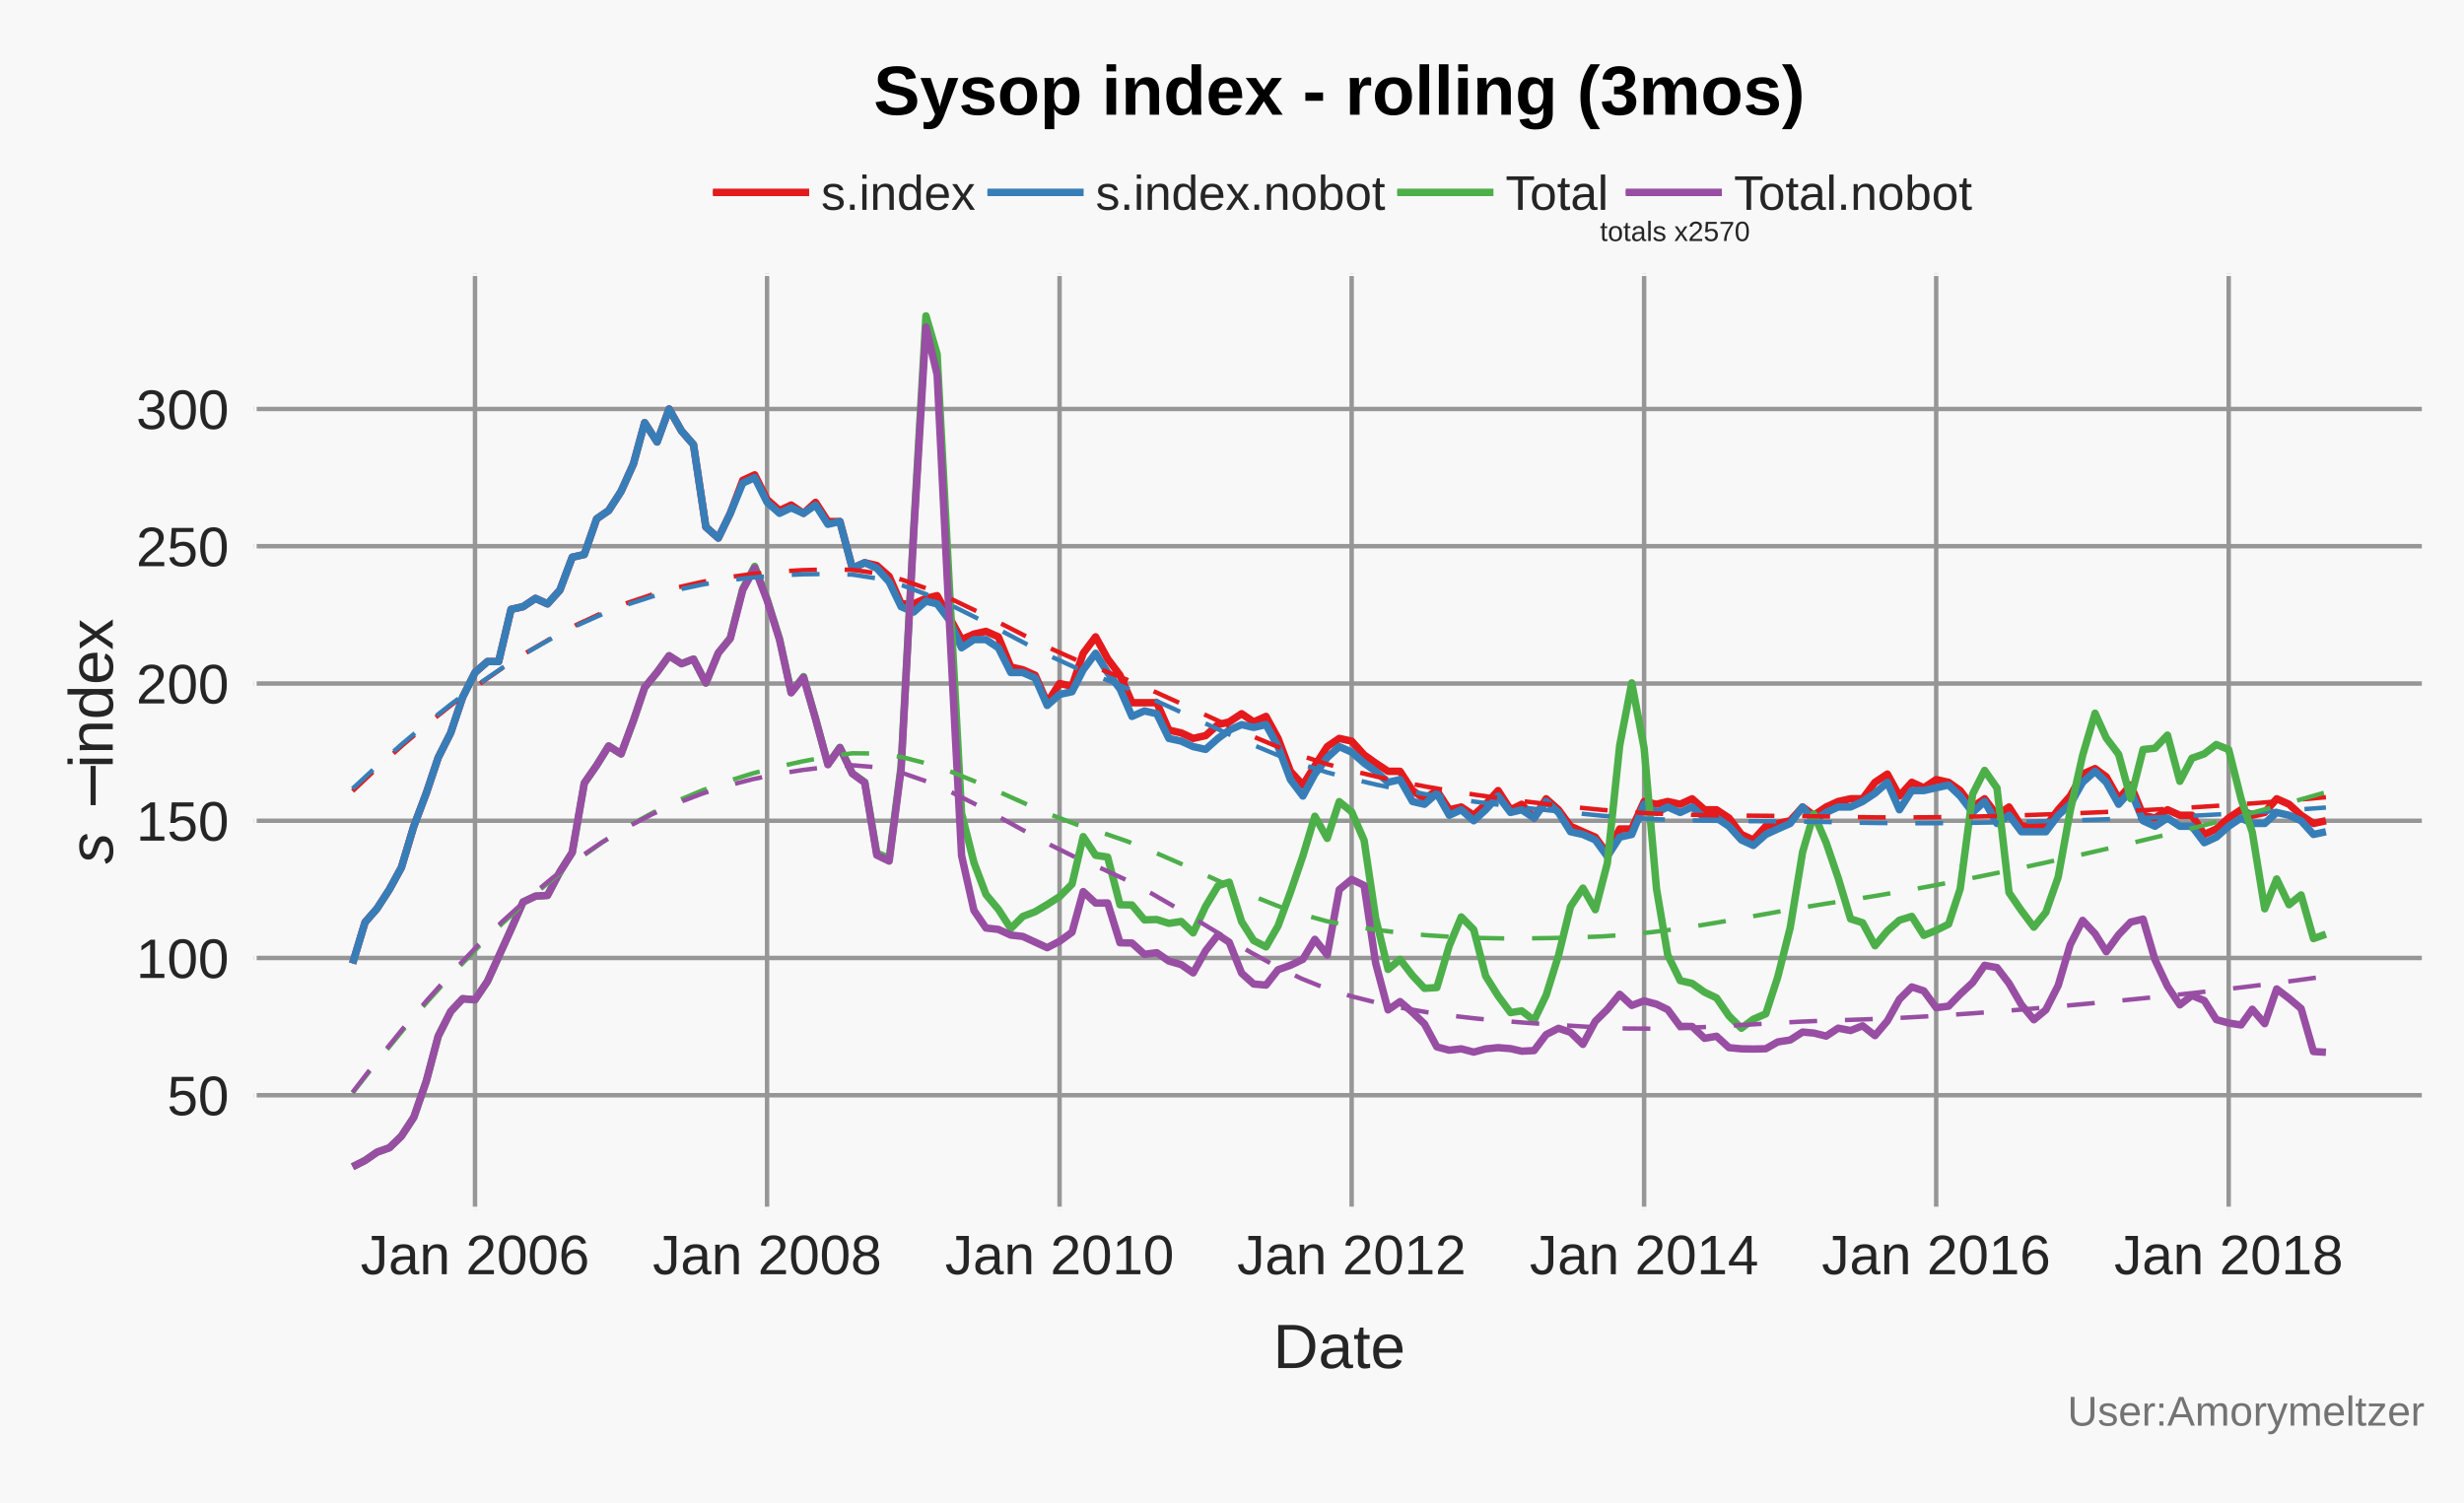
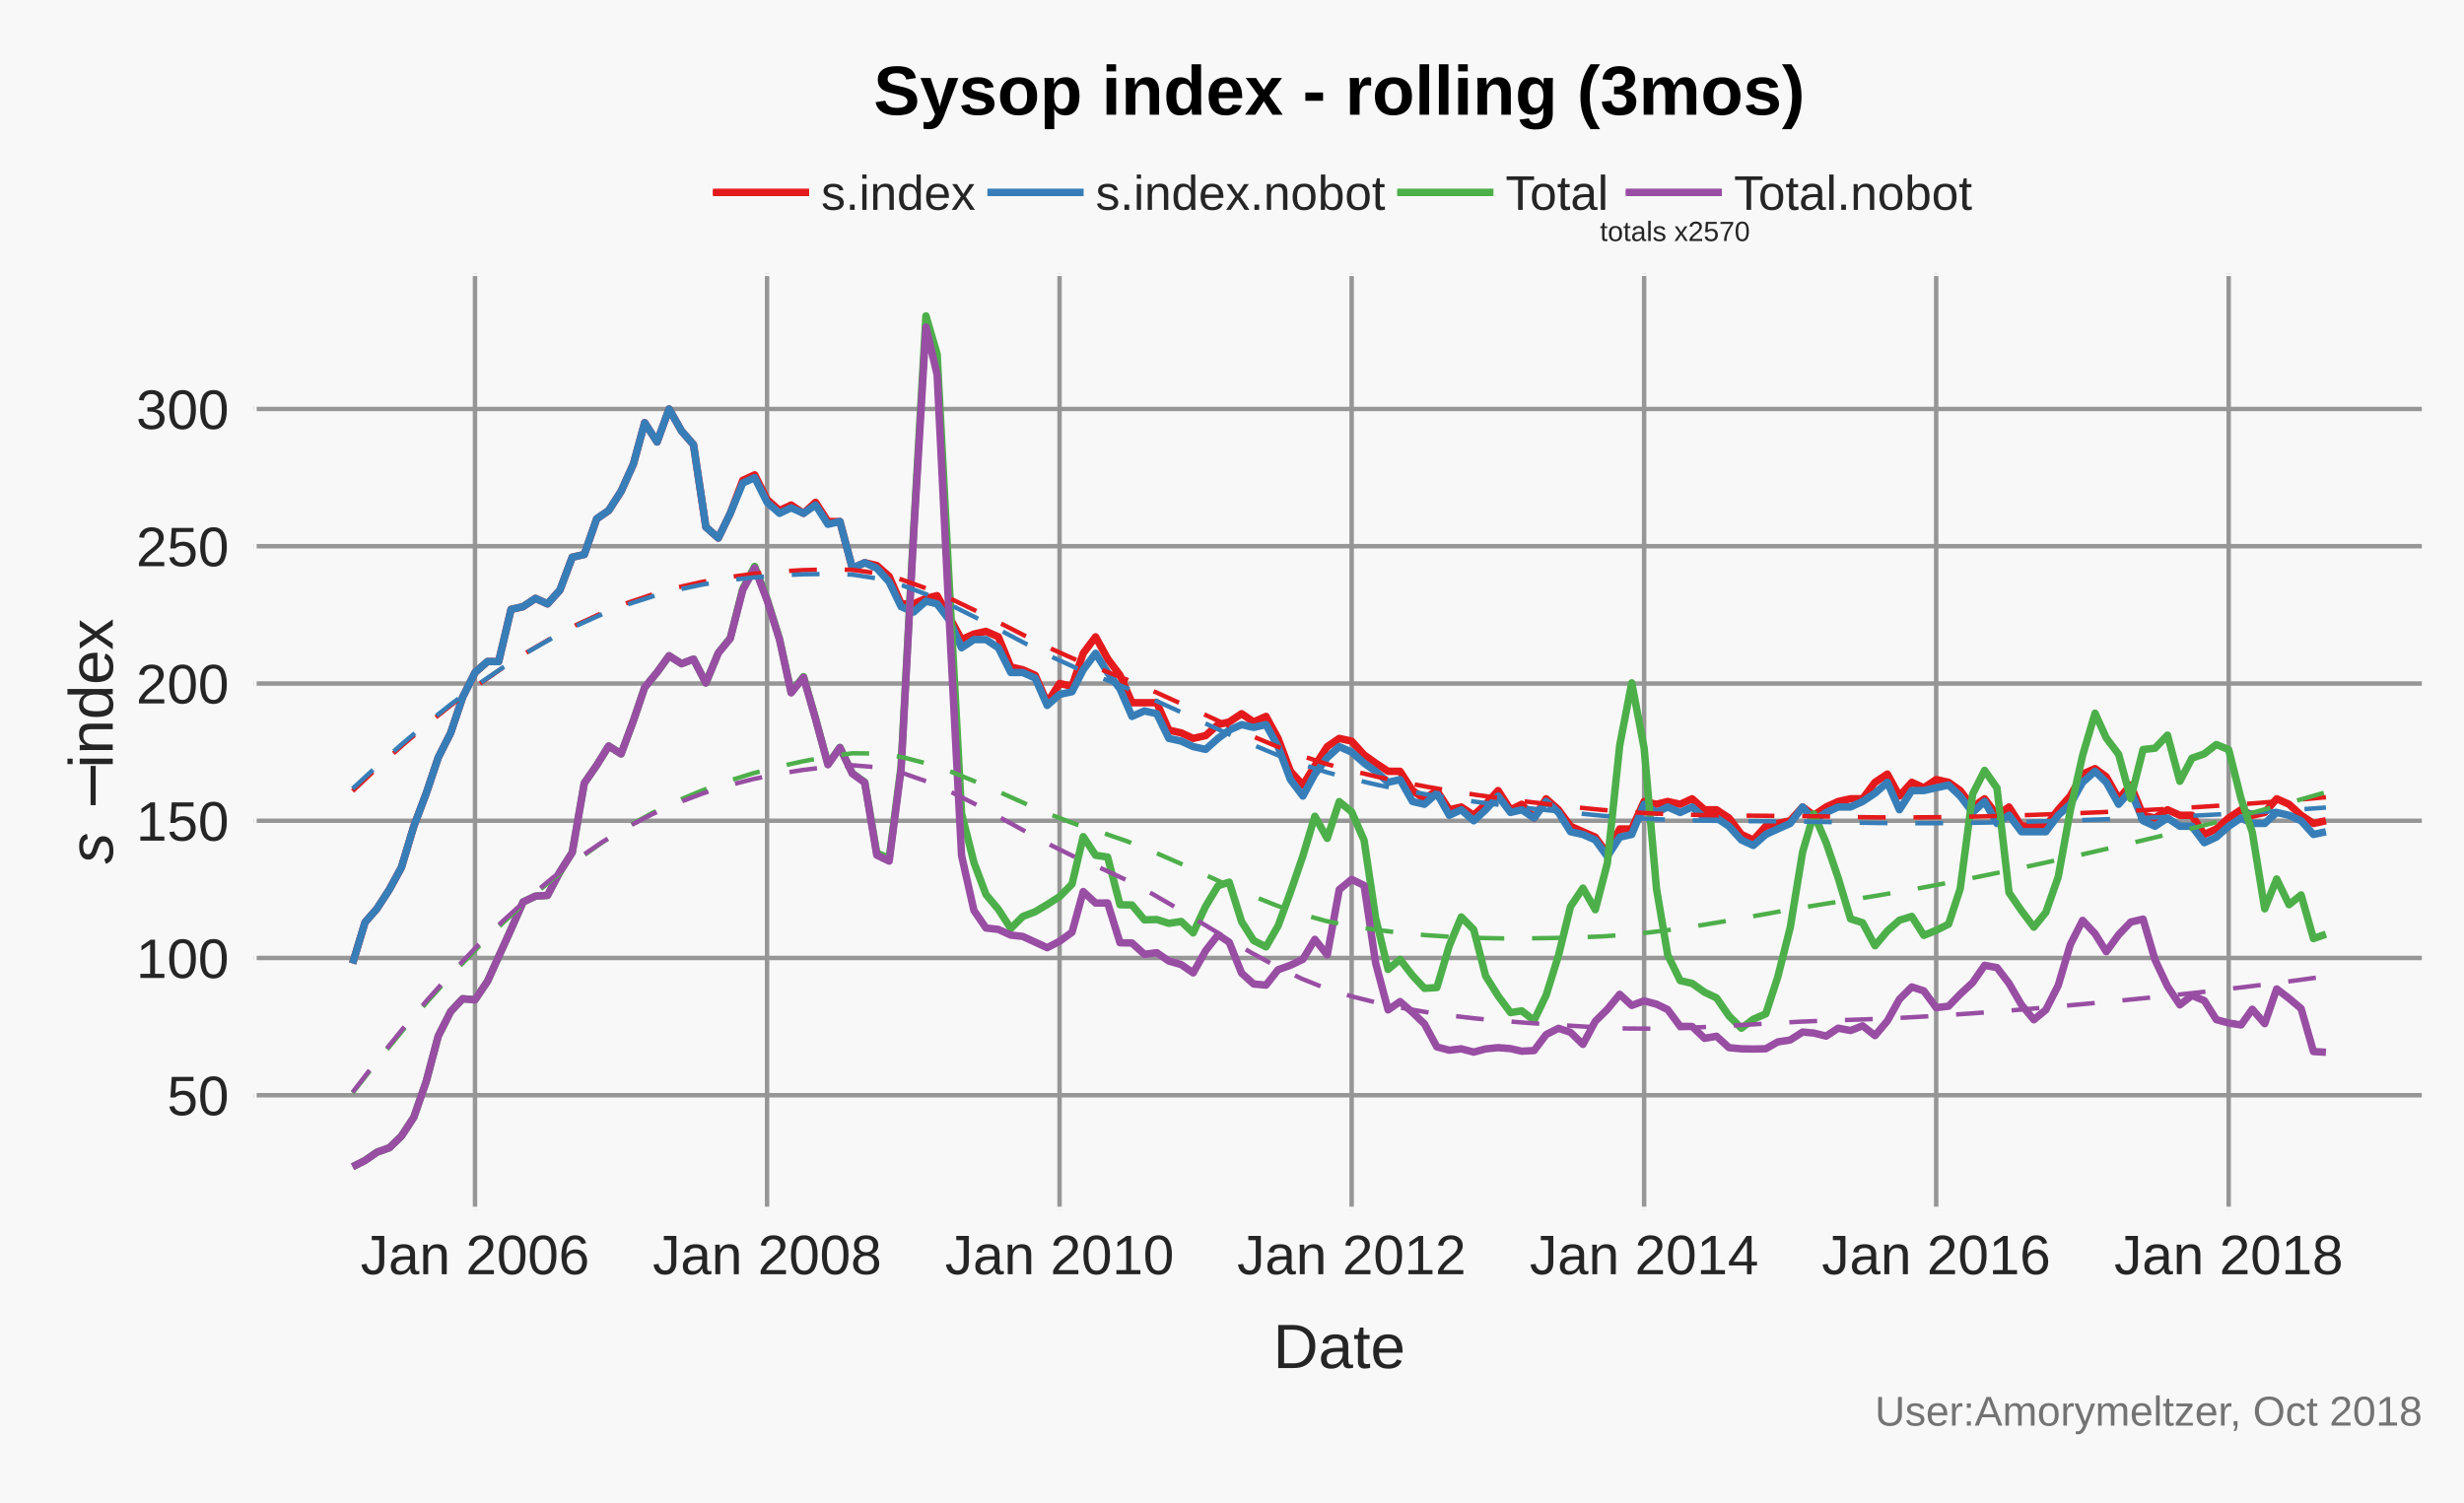
<svg xmlns="http://www.w3.org/2000/svg" viewBox="0 0 354.24 216.00">
  <defs>
    <style type="text/css">
    line, polyline, path, rect, circle {
      fill: none;
      stroke: #000000;
      stroke-linecap: round;
      stroke-linejoin: round;
      stroke-miterlimit: 10.00;
    }
  </style>
  </defs>
  <rect width="100%" height="100%" style="stroke: none; fill: #FFFFFF;" />
  <rect x="0.00" y="0.00" width="354.24" height="216.00" style="stroke-width: 0.78; stroke: #F8F8F8; fill: #F8F8F8;" />
  <defs>
    <clipPath id="cpMzYuNTA4OHwzNDguNTcxfDE3My44Njl8MzkuMjkwNg==">
      <rect x="36.51" y="39.29" width="312.06" height="134.58" />
    </clipPath>
  </defs>
  <rect x="36.51" y="39.29" width="312.06" height="134.58" style="stroke-width: 0.78; stroke: #F8F8F8; fill: #F8F8F8;" clip-path="url(#cpMzYuNTA4OHwzNDguNTcxfDE3My44Njl8MzkuMjkwNg==)" />
  <polyline points="36.51,157.46 348.57,157.46 " style="stroke-width: 0.64; stroke: #969696; stroke-linecap: butt;" clip-path="url(#cpMzYuNTA4OHwzNDguNTcxfDE3My44Njl8MzkuMjkwNg==)" />
  <polyline points="36.51,137.73 348.57,137.73 " style="stroke-width: 0.64; stroke: #969696; stroke-linecap: butt;" clip-path="url(#cpMzYuNTA4OHwzNDguNTcxfDE3My44Njl8MzkuMjkwNg==)" />
  <polyline points="36.51,118.00 348.57,118.00 " style="stroke-width: 0.64; stroke: #969696; stroke-linecap: butt;" clip-path="url(#cpMzYuNTA4OHwzNDguNTcxfDE3My44Njl8MzkuMjkwNg==)" />
  <polyline points="36.51,98.27 348.57,98.27 " style="stroke-width: 0.64; stroke: #969696; stroke-linecap: butt;" clip-path="url(#cpMzYuNTA4OHwzNDguNTcxfDE3My44Njl8MzkuMjkwNg==)" />
  <polyline points="36.51,78.53 348.57,78.53 " style="stroke-width: 0.64; stroke: #969696; stroke-linecap: butt;" clip-path="url(#cpMzYuNTA4OHwzNDguNTcxfDE3My44Njl8MzkuMjkwNg==)" />
  <polyline points="36.51,58.80 348.57,58.80 " style="stroke-width: 0.64; stroke: #969696; stroke-linecap: butt;" clip-path="url(#cpMzYuNTA4OHwzNDguNTcxfDE3My44Njl8MzkuMjkwNg==)" />
  <polyline points="68.29,173.87 68.29,39.29 " style="stroke-width: 0.64; stroke: #969696; stroke-linecap: butt;" clip-path="url(#cpMzYuNTA4OHwzNDguNTcxfDE3My44Njl8MzkuMjkwNg==)" />
  <polyline points="110.28,173.87 110.28,39.29 " style="stroke-width: 0.64; stroke: #969696; stroke-linecap: butt;" clip-path="url(#cpMzYuNTA4OHwzNDguNTcxfDE3My44Njl8MzkuMjkwNg==)" />
  <polyline points="152.33,173.87 152.33,39.29 " style="stroke-width: 0.64; stroke: #969696; stroke-linecap: butt;" clip-path="url(#cpMzYuNTA4OHwzNDguNTcxfDE3My44Njl8MzkuMjkwNg==)" />
  <polyline points="194.32,173.87 194.32,39.29 " style="stroke-width: 0.64; stroke: #969696; stroke-linecap: butt;" clip-path="url(#cpMzYuNTA4OHwzNDguNTcxfDE3My44Njl8MzkuMjkwNg==)" />
  <polyline points="236.37,173.87 236.37,39.29 " style="stroke-width: 0.64; stroke: #969696; stroke-linecap: butt;" clip-path="url(#cpMzYuNTA4OHwzNDguNTcxfDE3My44Njl8MzkuMjkwNg==)" />
  <polyline points="278.36,173.87 278.36,39.29 " style="stroke-width: 0.64; stroke: #969696; stroke-linecap: butt;" clip-path="url(#cpMzYuNTA4OHwzNDguNTcxfDE3My44Njl8MzkuMjkwNg==)" />
  <polyline points="320.41,173.87 320.41,39.29 " style="stroke-width: 0.64; stroke: #969696; stroke-linecap: butt;" clip-path="url(#cpMzYuNTA4OHwzNDguNTcxfDE3My44Njl8MzkuMjkwNg==)" />
  <polyline points="50.69,138.52 52.48,132.60 54.20,130.63 55.99,127.86 57.71,124.71 59.49,118.79 61.28,114.05 63.00,108.92 64.79,105.37 66.51,100.24 68.29,96.69 70.08,95.11 71.69,95.11 73.47,87.61 75.20,87.22 76.98,86.03 78.71,86.82 80.49,84.85 82.27,80.11 84.00,79.72 85.78,74.59 87.51,73.40 89.29,70.64 91.07,66.69 92.68,60.77 94.47,63.54 96.19,58.80 97.98,61.96 99.70,63.93 101.48,75.77 103.27,77.35 104.99,73.80 106.78,69.06 108.50,68.27 110.28,71.82 112.07,73.40 113.74,72.61 115.52,73.80 117.25,72.22 119.03,74.98 120.75,74.98 122.54,81.69 124.32,80.90 126.05,81.30 127.83,82.87 129.55,86.82 131.34,86.82 133.12,86.03 134.73,85.64 136.51,88.79 138.24,91.95 140.02,91.16 141.75,90.77 143.53,91.56 145.32,95.90 147.04,96.29 148.82,97.08 150.55,101.03 152.33,98.27 154.12,98.66 155.73,93.92 157.51,91.56 159.24,94.71 161.02,97.08 162.74,101.03 164.53,101.03 166.31,101.03 168.04,104.97 169.82,105.37 171.54,106.16 173.33,105.76 175.11,104.18 176.72,103.79 178.50,102.61 180.23,103.79 182.01,103.00 183.74,106.16 185.52,110.89 187.31,112.87 189.03,110.10 190.81,107.34 192.54,106.16 194.32,106.55 196.11,108.53 197.77,109.71 199.56,110.89 201.28,110.89 203.07,113.66 204.79,114.84 206.57,113.66 208.36,116.42 210.08,116.02 211.87,117.21 213.59,115.63 215.38,113.66 217.16,116.42 218.77,115.63 220.55,117.60 222.28,114.84 224.06,116.42 225.79,118.79 227.57,119.58 229.35,120.36 231.08,122.73 232.86,119.18 234.59,119.18 236.37,115.23 238.15,115.63 239.76,115.23 241.55,115.63 243.27,114.84 245.06,116.42 246.78,116.42 248.57,117.60 250.35,119.97 252.07,120.76 253.86,118.79 255.58,118.39 257.37,118.00 259.15,116.02 260.76,117.21 262.54,116.02 264.27,115.23 266.05,114.84 267.78,114.84 269.56,112.47 271.34,111.29 273.07,114.45 274.85,112.47 276.58,113.26 278.36,112.08 280.14,112.47 281.81,113.66 283.60,116.02 285.32,114.84 287.10,117.21 288.83,116.02 290.61,118.79 292.40,118.79 294.12,118.79 295.90,116.42 297.63,114.45 299.41,111.29 301.20,110.50 302.81,111.68 304.59,114.84 306.32,112.87 308.10,117.21 309.82,117.60 311.61,116.42 313.39,117.21 315.12,117.21 316.90,119.97 318.63,119.18 320.41,117.60 322.19,116.42 323.80,117.21 325.59,116.81 327.31,114.84 329.09,115.63 330.82,117.21 332.60,118.39 334.39,118.00 " style="stroke-width: 1.07; stroke: #E41A1C; stroke-linecap: butt;" clip-path="url(#cpMzYuNTA4OHwzNDguNTcxfDE3My44Njl8MzkuMjkwNg==)" />
  <polyline points="50.69,138.52 52.48,132.60 54.20,130.63 55.99,127.86 57.71,124.71 59.49,118.79 61.28,114.05 63.00,108.92 64.79,105.37 66.51,100.24 68.29,96.69 70.08,95.11 71.69,95.11 73.47,87.61 75.20,87.22 76.98,86.03 78.71,86.82 80.49,84.85 82.27,80.11 84.00,79.72 85.78,74.59 87.51,73.40 89.29,70.64 91.07,66.69 92.68,60.77 94.47,63.54 96.19,58.80 97.98,61.96 99.70,63.93 101.48,75.77 103.27,77.35 104.99,73.80 106.78,69.46 108.50,68.67 110.28,72.22 112.07,73.80 113.74,73.01 115.52,73.80 117.25,72.61 119.03,75.38 120.75,74.98 122.54,81.69 124.32,80.90 126.05,81.69 127.83,83.66 129.55,87.22 131.34,88.00 133.12,86.43 134.73,86.82 136.51,89.19 138.24,93.13 140.02,91.95 141.75,91.95 143.53,93.13 145.32,96.69 147.04,96.69 148.82,97.48 150.55,101.42 152.33,99.84 154.12,99.45 155.73,96.29 157.51,93.92 159.24,96.69 161.02,99.05 162.74,103.00 164.53,102.21 166.31,102.61 168.04,106.16 169.82,106.55 171.54,107.34 173.33,107.74 175.11,106.16 176.72,104.97 178.50,104.18 180.23,104.58 182.01,104.18 183.74,107.34 185.52,112.08 187.31,114.45 189.03,111.29 190.81,108.92 192.54,107.34 194.32,108.13 196.11,109.71 197.77,110.89 199.56,112.47 201.28,112.08 203.07,115.23 204.79,115.63 206.57,114.05 208.36,117.21 210.08,116.42 211.87,118.00 213.59,116.42 215.38,114.45 217.16,116.81 218.77,116.42 220.55,117.60 222.28,115.23 224.06,116.81 225.79,119.58 227.57,119.97 229.35,120.76 231.08,123.13 232.86,120.36 234.59,119.97 236.37,115.63 238.15,116.81 239.76,116.02 241.55,116.81 243.27,116.02 245.06,117.60 246.78,117.60 248.57,118.79 250.35,120.76 252.07,121.55 253.86,119.97 255.58,119.18 257.37,118.39 259.15,116.02 260.76,118.00 262.54,116.81 264.27,116.02 266.05,116.02 267.78,115.23 269.56,114.05 271.34,112.47 273.07,116.42 274.85,113.66 276.58,113.66 278.36,113.26 280.14,112.87 281.81,114.45 283.60,116.81 285.32,115.23 287.10,118.39 288.83,117.21 290.61,119.58 292.40,119.58 294.12,119.58 295.90,117.21 297.63,115.63 299.41,112.47 301.20,110.89 302.81,112.47 304.59,115.63 306.32,113.66 308.10,118.00 309.82,118.79 311.61,117.60 313.39,118.79 315.12,118.79 316.90,121.15 318.63,120.36 320.41,118.79 322.19,117.60 323.80,118.39 325.59,118.39 327.31,116.81 329.09,117.21 330.82,118.00 332.60,119.97 334.39,119.58 " style="stroke-width: 1.07; stroke: #377EB8; stroke-linecap: butt;" clip-path="url(#cpMzYuNTA4OHwzNDguNTcxfDE3My44Njl8MzkuMjkwNg==)" />
  <polyline points="50.69,167.75 52.48,166.84 54.20,165.65 55.99,165.01 57.71,163.34 59.49,160.63 61.28,155.46 63.00,148.97 64.79,145.43 66.51,143.59 68.29,143.74 70.08,141.09 71.69,137.53 73.47,133.61 75.20,129.68 76.98,128.84 78.71,128.73 80.49,125.35 82.27,122.55 84.00,112.59 85.78,110.03 87.51,107.25 89.29,108.39 91.07,103.60 92.68,98.84 94.47,96.65 96.19,94.28 97.98,95.42 99.70,94.76 101.48,98.19 103.27,93.87 104.99,91.72 106.78,84.65 108.50,81.42 110.28,86.13 112.07,91.86 113.74,99.54 115.52,97.28 117.25,103.30 119.03,109.87 120.75,107.45 122.54,111.19 124.32,112.45 126.05,122.66 127.83,123.41 129.55,110.15 131.34,76.40 133.12,45.41 134.73,50.92 136.51,84.71 138.24,116.93 140.02,124.01 141.75,128.60 143.53,130.73 145.32,133.49 147.04,131.76 148.82,131.08 150.55,130.05 152.33,128.91 154.12,127.11 155.73,120.28 157.51,122.96 159.24,123.22 161.02,130.08 162.74,130.11 164.53,132.25 166.31,132.20 168.04,132.75 169.82,132.48 171.54,134.12 173.33,130.30 175.11,127.35 176.72,126.83 178.50,132.50 180.23,135.22 182.01,136.13 183.74,133.12 185.52,128.29 187.31,123.06 189.03,117.35 190.81,120.53 192.54,115.25 194.32,116.71 196.11,120.81 197.77,131.99 199.56,139.37 201.28,137.93 203.07,140.25 204.79,142.09 206.57,141.98 208.36,135.97 210.08,131.83 211.87,133.65 213.59,140.33 215.38,143.18 217.16,145.58 218.77,145.33 220.55,146.70 222.28,143.09 224.06,137.37 225.79,130.33 227.57,127.68 229.35,130.79 231.08,124.11 232.86,107.16 234.59,98.18 236.37,107.57 238.15,127.78 239.76,137.29 241.55,140.98 243.27,141.38 245.06,142.65 246.78,143.47 248.57,146.06 250.35,147.83 252.07,146.53 253.86,145.76 255.58,140.47 257.37,133.37 259.15,122.51 260.76,117.03 262.54,121.15 264.27,126.23 266.05,132.11 267.78,132.66 269.56,135.97 271.34,133.84 273.07,132.30 274.85,131.75 276.58,134.48 278.36,133.75 280.14,132.87 281.81,127.78 283.60,114.16 285.32,110.76 287.10,113.30 288.83,128.33 290.61,130.92 292.40,133.30 294.12,131.17 295.90,126.09 297.63,116.56 299.41,108.60 301.20,102.54 302.81,106.10 304.59,108.45 306.32,114.82 308.10,107.76 309.82,107.57 311.61,105.69 313.39,112.33 315.12,109.01 316.90,108.38 318.63,107.04 320.41,107.77 322.19,114.84 323.80,119.63 325.59,130.66 327.31,126.37 329.09,130.07 330.82,128.66 332.60,134.94 334.39,134.31 " style="stroke-width: 1.07; stroke: #4DAF4A; stroke-linecap: butt;" clip-path="url(#cpMzYuNTA4OHwzNDguNTcxfDE3My44Njl8MzkuMjkwNg==)" />
  <polyline points="50.69,167.75 52.48,166.84 54.20,165.65 55.99,165.01 57.71,163.34 59.49,160.63 61.28,155.46 63.00,148.97 64.79,145.43 66.51,143.59 68.29,143.74 70.08,141.09 71.69,137.53 73.47,133.61 75.20,129.68 76.98,128.84 78.71,128.73 80.49,125.35 82.27,122.55 84.00,112.59 85.78,110.03 87.51,107.25 89.29,108.39 91.07,103.60 92.68,98.84 94.47,96.65 96.19,94.28 97.98,95.42 99.70,94.76 101.48,98.19 103.27,93.87 104.99,91.80 106.78,84.83 108.50,81.66 110.28,86.30 112.07,91.97 113.74,99.61 115.52,97.39 117.25,103.38 119.03,109.94 120.75,107.49 122.54,111.22 124.32,112.52 126.05,122.94 127.83,123.80 129.55,110.57 131.34,76.97 133.12,47.02 134.73,53.88 136.51,89.87 138.24,123.00 140.02,130.90 141.75,133.42 143.53,133.62 145.32,134.44 147.04,134.63 148.82,135.45 150.55,136.25 152.33,135.33 154.12,134.03 155.73,128.18 157.51,129.83 159.24,129.82 161.02,135.54 162.74,135.58 164.53,137.20 166.31,136.97 168.04,138.17 169.82,138.68 171.54,139.87 173.33,136.68 175.11,134.40 176.72,135.46 178.50,139.91 180.23,141.47 182.01,141.63 183.74,139.42 185.52,138.78 187.31,137.92 189.03,135.05 190.81,137.29 192.54,127.90 194.32,126.43 196.11,127.30 197.77,138.46 199.56,145.19 201.28,144.00 203.07,145.55 204.79,147.21 206.57,150.51 208.36,150.99 210.08,150.79 211.87,151.26 213.59,150.80 215.38,150.62 217.16,150.76 218.77,151.13 220.55,151.04 222.28,148.74 224.06,147.84 225.79,148.42 227.57,150.15 229.35,146.83 231.08,145.12 232.86,142.95 234.59,144.55 236.37,143.89 238.15,144.37 239.76,145.15 241.55,147.56 243.27,147.58 245.06,149.28 246.78,148.98 248.57,150.62 250.35,150.79 252.07,150.82 253.86,150.78 255.58,149.80 257.37,149.52 259.15,148.38 260.76,148.52 262.54,148.96 264.27,147.82 266.05,148.16 267.78,147.48 269.56,148.89 271.34,146.78 273.07,143.67 274.85,141.89 276.58,142.46 278.36,144.87 280.14,144.66 281.81,142.93 283.60,141.27 285.32,138.79 287.10,139.11 288.83,141.38 290.61,144.45 292.40,146.61 294.12,145.19 295.90,141.68 297.63,135.82 299.41,132.32 301.20,134.24 302.81,136.83 304.59,134.38 306.32,132.57 308.10,132.14 309.82,138.00 311.61,141.80 313.39,144.47 315.12,143.12 316.90,143.85 318.63,146.59 320.41,147.08 322.19,147.36 323.80,145.10 325.59,147.17 327.31,142.18 329.09,143.54 330.82,145.00 332.60,151.18 334.39,151.28 " style="stroke-width: 1.07; stroke: #984EA3; stroke-linecap: butt;" clip-path="url(#cpMzYuNTA4OHwzNDguNTcxfDE3My44Njl8MzkuMjkwNg==)" />
  <polyline points="50.69,113.74 54.28,110.35 57.88,107.13 61.47,104.08 65.06,101.21 68.65,98.53 72.24,96.03 75.83,93.74 79.42,91.65 83.01,89.77 86.60,88.11 90.19,86.68 93.79,85.47 97.38,84.46 100.97,83.65 104.56,83.01 108.15,82.52 111.74,82.18 115.33,81.97 118.92,81.87 122.51,81.92 126.11,82.42 129.70,83.35 133.29,84.63 136.88,86.18 140.47,87.90 144.06,89.72 147.65,91.56 151.24,93.32 154.83,94.92 158.42,96.30 162.02,97.72 165.61,99.27 169.20,100.89 172.79,102.55 176.38,104.21 179.97,105.81 183.56,107.31 187.15,108.67 190.74,109.85 194.34,110.81 197.93,111.66 201.52,112.43 205.11,113.11 208.70,113.73 212.29,114.29 215.88,114.79 219.47,115.25 223.06,115.67 226.65,116.07 230.25,116.43 233.84,116.73 237.43,116.94 241.02,117.09 244.61,117.18 248.20,117.24 251.79,117.27 255.38,117.30 258.97,117.33 262.57,117.38 266.16,117.46 269.75,117.51 273.34,117.52 276.93,117.50 280.52,117.46 284.11,117.39 287.70,117.30 291.29,117.19 294.88,117.06 298.48,116.92 302.07,116.77 305.66,116.60 309.25,116.42 312.84,116.22 316.43,116.00 320.02,115.77 323.61,115.52 327.20,115.24 330.80,114.94 334.39,114.62 " style="stroke-width: 0.64; stroke: #E41A1C; stroke-dasharray: 4.00,4.00; stroke-linecap: butt;" clip-path="url(#cpMzYuNTA4OHwzNDguNTcxfDE3My44Njl8MzkuMjkwNg==)" />
  <polyline points="50.69,113.39 54.28,110.06 57.88,106.89 61.47,103.89 65.06,101.07 68.65,98.44 72.24,96.00 75.83,93.76 79.42,91.72 83.01,89.90 86.60,88.29 90.19,86.91 93.79,85.75 97.38,84.80 100.97,84.04 104.56,83.46 108.15,83.03 111.74,82.74 115.33,82.57 118.92,82.52 122.51,82.61 126.11,83.16 129.70,84.15 133.29,85.49 136.88,87.09 140.47,88.88 144.06,90.75 147.65,92.64 151.24,94.45 154.83,96.09 158.42,97.50 162.02,98.94 165.61,100.49 169.20,102.12 172.79,103.78 176.38,105.43 179.97,107.02 183.56,108.52 187.15,109.87 190.74,111.03 194.34,111.99 197.93,112.82 201.52,113.56 205.11,114.21 208.70,114.78 212.29,115.29 215.88,115.75 219.47,116.16 223.06,116.55 226.65,116.91 230.25,117.27 233.84,117.55 237.43,117.75 241.02,117.89 244.61,117.98 248.20,118.03 251.79,118.06 255.38,118.08 258.97,118.12 262.57,118.18 266.16,118.26 269.75,118.32 273.34,118.35 276.93,118.36 280.52,118.33 284.11,118.29 287.70,118.22 291.29,118.14 294.88,118.04 298.48,117.93 302.07,117.81 305.66,117.69 309.25,117.54 312.84,117.39 316.43,117.22 320.02,117.03 323.61,116.83 327.20,116.60 330.80,116.36 334.39,116.10 " style="stroke-width: 0.64; stroke: #377EB8; stroke-dasharray: 4.00,4.00; stroke-linecap: butt;" clip-path="url(#cpMzYuNTA4OHwzNDguNTcxfDE3My44Njl8MzkuMjkwNg==)" />
  <polyline points="50.69,157.14 54.28,152.55 57.88,148.16 61.47,143.97 65.06,140.00 68.65,136.26 72.24,132.74 75.83,129.45 79.42,126.41 83.01,123.63 86.60,121.10 90.19,118.85 93.79,116.87 97.38,115.14 100.97,113.63 104.56,112.33 108.15,111.21 111.74,110.27 115.33,109.47 118.92,108.80 122.51,108.30 126.11,108.33 129.70,108.85 133.29,109.78 136.88,111.01 140.47,112.47 144.06,114.04 147.65,115.65 151.24,117.19 154.83,118.56 158.42,119.70 162.02,120.94 165.61,122.37 169.20,123.93 172.79,125.56 176.38,127.19 179.97,128.76 183.56,130.20 187.15,131.45 190.74,132.44 194.34,133.14 197.93,133.69 201.52,134.13 205.11,134.46 208.70,134.69 212.29,134.84 215.88,134.91 219.47,134.91 223.06,134.86 226.65,134.77 230.25,134.63 233.84,134.39 237.43,134.02 241.02,133.56 244.61,133.01 248.20,132.41 251.79,131.77 255.38,131.13 258.97,130.50 262.57,129.91 266.16,129.36 269.75,128.78 273.34,128.16 276.93,127.51 280.52,126.83 284.11,126.12 287.70,125.38 291.29,124.62 294.88,123.84 298.48,123.04 302.07,122.22 305.66,121.39 309.25,120.53 312.84,119.66 316.43,118.76 320.02,117.84 323.61,116.90 327.20,115.93 330.80,114.93 334.39,113.90 " style="stroke-width: 0.64; stroke: #4DAF4A; stroke-dasharray: 4.00,4.00; stroke-linecap: butt;" clip-path="url(#cpMzYuNTA4OHwzNDguNTcxfDE3My44Njl8MzkuMjkwNg==)" />
  <polyline points="50.69,157.03 54.28,152.37 57.88,147.93 61.47,143.71 65.06,139.72 68.65,135.97 72.24,132.46 75.83,129.21 79.42,126.22 83.01,123.49 86.60,121.05 90.19,118.91 93.79,117.04 97.38,115.45 100.97,114.09 104.56,112.96 108.15,112.04 111.74,111.29 115.33,110.71 118.92,110.27 122.51,110.02 126.11,110.31 129.70,111.12 133.29,112.37 136.88,113.94 140.47,115.75 144.06,117.69 147.65,119.67 151.24,121.59 154.83,123.36 158.42,124.89 162.02,126.56 165.61,128.48 169.20,130.56 172.79,132.72 176.38,134.90 179.97,137.01 183.56,138.97 187.15,140.71 190.74,142.15 194.34,143.25 197.93,144.15 201.52,144.90 205.11,145.52 208.70,146.03 212.29,146.44 215.88,146.77 219.47,147.05 223.06,147.30 226.65,147.52 230.25,147.74 233.84,147.87 237.43,147.89 241.02,147.82 244.61,147.68 248.20,147.49 251.79,147.29 255.38,147.07 258.97,146.88 262.57,146.73 266.16,146.62 269.75,146.49 273.34,146.33 276.93,146.13 280.52,145.90 284.11,145.65 287.70,145.38 291.29,145.09 294.88,144.78 298.48,144.45 302.07,144.12 305.66,143.77 309.25,143.41 312.84,143.03 316.43,142.64 320.02,142.22 323.61,141.79 327.20,141.34 330.80,140.86 334.39,140.36 " style="stroke-width: 0.64; stroke: #984EA3; stroke-dasharray: 4.00,4.00; stroke-linecap: butt;" clip-path="url(#cpMzYuNTA4OHwzNDguNTcxfDE3My44Njl8MzkuMjkwNg==)" />
  <rect x="36.51" y="39.29" width="312.06" height="134.58" style="stroke-width: 0.78; stroke: #F8F8F8;" clip-path="url(#cpMzYuNTA4OHwzNDguNTcxfDE3My44Njl8MzkuMjkwNg==)" />
  <defs>
    <clipPath id="cpMHwzNTQuMjR8MjE2fDA=">
      <rect x="0.00" y="0.00" width="354.24" height="216.00" />
    </clipPath>
  </defs>
  <g clip-path="url(#cpMHwzNTQuMjR8MjE2fDA=)">
    <text x="24.02" y="160.33" style="font-size: 8.00px; fill: #252525; font-family: Arial;" textLength="8.90px" lengthAdjust="spacingAndGlyphs">50</text>
  </g>
  <g clip-path="url(#cpMHwzNTQuMjR8MjE2fDA=)">
    <text x="19.57" y="140.60" style="font-size: 8.00px; fill: #252525; font-family: Arial;" textLength="13.35px" lengthAdjust="spacingAndGlyphs">100</text>
  </g>
  <g clip-path="url(#cpMHwzNTQuMjR8MjE2fDA=)">
    <text x="19.57" y="120.86" style="font-size: 8.00px; fill: #252525; font-family: Arial;" textLength="13.35px" lengthAdjust="spacingAndGlyphs">150</text>
  </g>
  <g clip-path="url(#cpMHwzNTQuMjR8MjE2fDA=)">
    <text x="19.57" y="101.13" style="font-size: 8.00px; fill: #252525; font-family: Arial;" textLength="13.35px" lengthAdjust="spacingAndGlyphs">200</text>
  </g>
  <g clip-path="url(#cpMHwzNTQuMjR8MjE2fDA=)">
    <text x="19.57" y="81.40" style="font-size: 8.00px; fill: #252525; font-family: Arial;" textLength="13.35px" lengthAdjust="spacingAndGlyphs">250</text>
  </g>
  <g clip-path="url(#cpMHwzNTQuMjR8MjE2fDA=)">
    <text x="19.57" y="61.67" style="font-size: 8.00px; fill: #252525; font-family: Arial;" textLength="13.35px" lengthAdjust="spacingAndGlyphs">300</text>
  </g>
  <g clip-path="url(#cpMHwzNTQuMjR8MjE2fDA=)">
    <text x="51.84" y="183.19" style="font-size: 8.00px; fill: #252525; font-family: Arial;" textLength="32.92px" lengthAdjust="spacingAndGlyphs">Jan 2006</text>
  </g>
  <g clip-path="url(#cpMHwzNTQuMjR8MjE2fDA=)">
    <text x="93.83" y="183.19" style="font-size: 8.00px; fill: #252525; font-family: Arial;" textLength="32.92px" lengthAdjust="spacingAndGlyphs">Jan 2008</text>
  </g>
  <g clip-path="url(#cpMHwzNTQuMjR8MjE2fDA=)">
    <text x="135.87" y="183.19" style="font-size: 8.00px; fill: #252525; font-family: Arial;" textLength="32.92px" lengthAdjust="spacingAndGlyphs">Jan 2010</text>
  </g>
  <g clip-path="url(#cpMHwzNTQuMjR8MjE2fDA=)">
    <text x="177.86" y="183.19" style="font-size: 8.00px; fill: #252525; font-family: Arial;" textLength="32.92px" lengthAdjust="spacingAndGlyphs">Jan 2012</text>
  </g>
  <g clip-path="url(#cpMHwzNTQuMjR8MjE2fDA=)">
    <text x="219.91" y="183.19" style="font-size: 8.00px; fill: #252525; font-family: Arial;" textLength="32.92px" lengthAdjust="spacingAndGlyphs">Jan 2014</text>
  </g>
  <g clip-path="url(#cpMHwzNTQuMjR8MjE2fDA=)">
    <text x="261.90" y="183.19" style="font-size: 8.00px; fill: #252525; font-family: Arial;" textLength="32.92px" lengthAdjust="spacingAndGlyphs">Jan 2016</text>
  </g>
  <g clip-path="url(#cpMHwzNTQuMjR8MjE2fDA=)">
    <text x="303.95" y="183.19" style="font-size: 8.00px; fill: #252525; font-family: Arial;" textLength="32.92px" lengthAdjust="spacingAndGlyphs">Jan 2018</text>
  </g>
  <g clip-path="url(#cpMHwzNTQuMjR8MjE2fDA=)">
    <text x="183.03" y="196.68" style="font-size: 9.00px; fill: #252525; font-family: Arial;" textLength="19.01px" lengthAdjust="spacingAndGlyphs">Date</text>
  </g>
  <g clip-path="url(#cpMHwzNTQuMjR8MjE2fDA=)">
    <text transform="translate(16.21,124.21) rotate(-90)" style="font-size: 9.00px; font-style: italic; fill: #252525; font-family: Arial;" textLength="4.50px" lengthAdjust="spacingAndGlyphs">s</text>
  </g>
  <g clip-path="url(#cpMHwzNTQuMjR8MjE2fDA=)">
    <text transform="translate(16.21,119.71) rotate(-90)" style="font-size: 9.00px; fill: #252525; font-family: Symbol;" textLength="3.00px" lengthAdjust="spacingAndGlyphs"> </text>
  </g>
  <g clip-path="url(#cpMHwzNTQuMjR8MjE2fDA=)">
    <text transform="translate(16.21,116.71) rotate(-90)" style="font-size: 9.00px; fill: #252525; font-family: Symbol;" textLength="5.00px" lengthAdjust="spacingAndGlyphs">−</text>
  </g>
  <g clip-path="url(#cpMHwzNTQuMjR8MjE2fDA=)">
    <text transform="translate(16.21,110.46) rotate(-90)" style="font-size: 9.00px; fill: #252525; font-family: Arial;" textLength="2.00px" lengthAdjust="spacingAndGlyphs">i</text>
  </g>
  <g clip-path="url(#cpMHwzNTQuMjR8MjE2fDA=)">
    <text transform="translate(16.21,108.46) rotate(-90)" style="font-size: 9.00px; fill: #252525; font-family: Arial;" textLength="5.01px" lengthAdjust="spacingAndGlyphs">n</text>
  </g>
  <g clip-path="url(#cpMHwzNTQuMjR8MjE2fDA=)">
    <text transform="translate(16.21,103.46) rotate(-90)" style="font-size: 9.00px; fill: #252525; font-family: Arial;" textLength="5.01px" lengthAdjust="spacingAndGlyphs">d</text>
  </g>
  <g clip-path="url(#cpMHwzNTQuMjR8MjE2fDA=)">
    <text transform="translate(16.21,98.45) rotate(-90)" style="font-size: 9.00px; fill: #252525; font-family: Arial;" textLength="5.01px" lengthAdjust="spacingAndGlyphs">e</text>
  </g>
  <g clip-path="url(#cpMHwzNTQuMjR8MjE2fDA=)">
    <text transform="translate(16.21,93.45) rotate(-90)" style="font-size: 9.00px; fill: #252525; font-family: Arial;" textLength="4.50px" lengthAdjust="spacingAndGlyphs">x</text>
  </g>
  <rect x="100.78" y="24.00" width="183.53" height="7.32" style="stroke-width: 0.78; stroke: none; fill: #F8F8F8;" clip-path="url(#cpMHwzNTQuMjR8MjE2fDA=)" />
  <rect x="100.78" y="19.02" width="17.28" height="17.28" style="stroke-width: 0.78; stroke: none; fill: #F8F8F8;" clip-path="url(#cpMHwzNTQuMjR8MjE2fDA=)" />
  <line x1="102.50" y1="27.66" x2="116.33" y2="27.66" style="stroke-width: 1.07; stroke: #E41A1C; stroke-linecap: butt;" clip-path="url(#cpMHwzNTQuMjR8MjE2fDA=)" />
  <line x1="102.50" y1="27.66" x2="116.33" y2="27.66" style="stroke-width: 0.64; stroke: #E41A1C; stroke-dasharray: 4.00,4.00; stroke-linecap: butt;" clip-path="url(#cpMHwzNTQuMjR8MjE2fDA=)" />
  <rect x="140.24" y="19.02" width="17.28" height="17.28" style="stroke-width: 0.78; stroke: none; fill: #F8F8F8;" clip-path="url(#cpMHwzNTQuMjR8MjE2fDA=)" />
  <line x1="141.96" y1="27.66" x2="155.79" y2="27.66" style="stroke-width: 1.07; stroke: #377EB8; stroke-linecap: butt;" clip-path="url(#cpMHwzNTQuMjR8MjE2fDA=)" />
  <line x1="141.96" y1="27.66" x2="155.79" y2="27.66" style="stroke-width: 0.64; stroke: #377EB8; stroke-dasharray: 4.00,4.00; stroke-linecap: butt;" clip-path="url(#cpMHwzNTQuMjR8MjE2fDA=)" />
  <rect x="199.16" y="19.02" width="17.28" height="17.28" style="stroke-width: 0.78; stroke: none; fill: #F8F8F8;" clip-path="url(#cpMHwzNTQuMjR8MjE2fDA=)" />
  <line x1="200.88" y1="27.66" x2="214.71" y2="27.66" style="stroke-width: 1.07; stroke: #4DAF4A; stroke-linecap: butt;" clip-path="url(#cpMHwzNTQuMjR8MjE2fDA=)" />
  <line x1="200.88" y1="27.66" x2="214.71" y2="27.66" style="stroke-width: 0.64; stroke: #4DAF4A; stroke-dasharray: 4.00,4.00; stroke-linecap: butt;" clip-path="url(#cpMHwzNTQuMjR8MjE2fDA=)" />
  <rect x="232.00" y="19.02" width="17.28" height="17.28" style="stroke-width: 0.78; stroke: none; fill: #F8F8F8;" clip-path="url(#cpMHwzNTQuMjR8MjE2fDA=)" />
  <line x1="233.73" y1="27.66" x2="247.55" y2="27.66" style="stroke-width: 1.07; stroke: #984EA3; stroke-linecap: butt;" clip-path="url(#cpMHwzNTQuMjR8MjE2fDA=)" />
  <line x1="233.73" y1="27.66" x2="247.55" y2="27.66" style="stroke-width: 0.64; stroke: #984EA3; stroke-dasharray: 4.00,4.00; stroke-linecap: butt;" clip-path="url(#cpMHwzNTQuMjR8MjE2fDA=)" />
  <g clip-path="url(#cpMHwzNTQuMjR8MjE2fDA=)">
    <text x="118.06" y="30.17" style="font-size: 7.00px; fill: #252525; font-family: Arial;" textLength="22.18px" lengthAdjust="spacingAndGlyphs">s.index</text>
  </g>
  <g clip-path="url(#cpMHwzNTQuMjR8MjE2fDA=)">
    <text x="157.52" y="30.17" style="font-size: 7.00px; fill: #252525; font-family: Arial;" textLength="41.64px" lengthAdjust="spacingAndGlyphs">s.index.nobot</text>
  </g>
  <g clip-path="url(#cpMHwzNTQuMjR8MjE2fDA=)">
    <text x="216.44" y="30.17" style="font-size: 7.00px; fill: #252525; font-family: Arial;" textLength="15.56px" lengthAdjust="spacingAndGlyphs">Total</text>
  </g>
  <g clip-path="url(#cpMHwzNTQuMjR8MjE2fDA=)">
    <text x="249.28" y="30.17" style="font-size: 7.00px; fill: #252525; font-family: Arial;" textLength="35.02px" lengthAdjust="spacingAndGlyphs">Total.nobot</text>
  </g>
  <g clip-path="url(#cpMHwzNTQuMjR8MjE2fDA=)">
    <text x="125.59" y="16.49" style="font-size: 10.00px; font-weight: bold; font-family: Arial;" textLength="133.91px" lengthAdjust="spacingAndGlyphs">Sysop index - rolling (3mos)</text>
  </g>
  <g clip-path="url(#cpMHwzNTQuMjR8MjE2fDA=)">
-     <text x="297.23" y="204.96" style="font-size: 6.00px; fill: #737373; font-family: Arial;" textLength="51.34px" lengthAdjust="spacingAndGlyphs">User:Amorymeltzer</text>
+     <text x="269.55" y="204.96" style="font-size: 6.00px; fill: #737373; font-family: Arial;" textLength="79.02px" lengthAdjust="spacingAndGlyphs">User:Amorymeltzer, Oct 2018</text>
  </g>
  <g clip-path="url(#cpMHwzNTQuMjR8MjE2fDA=)">
    <text x="230.02" y="34.65" style="font-size: 4.00px; fill: #252525; font-family: Arial;" textLength="21.57px" lengthAdjust="spacingAndGlyphs">totals x2570</text>
  </g>
</svg>
